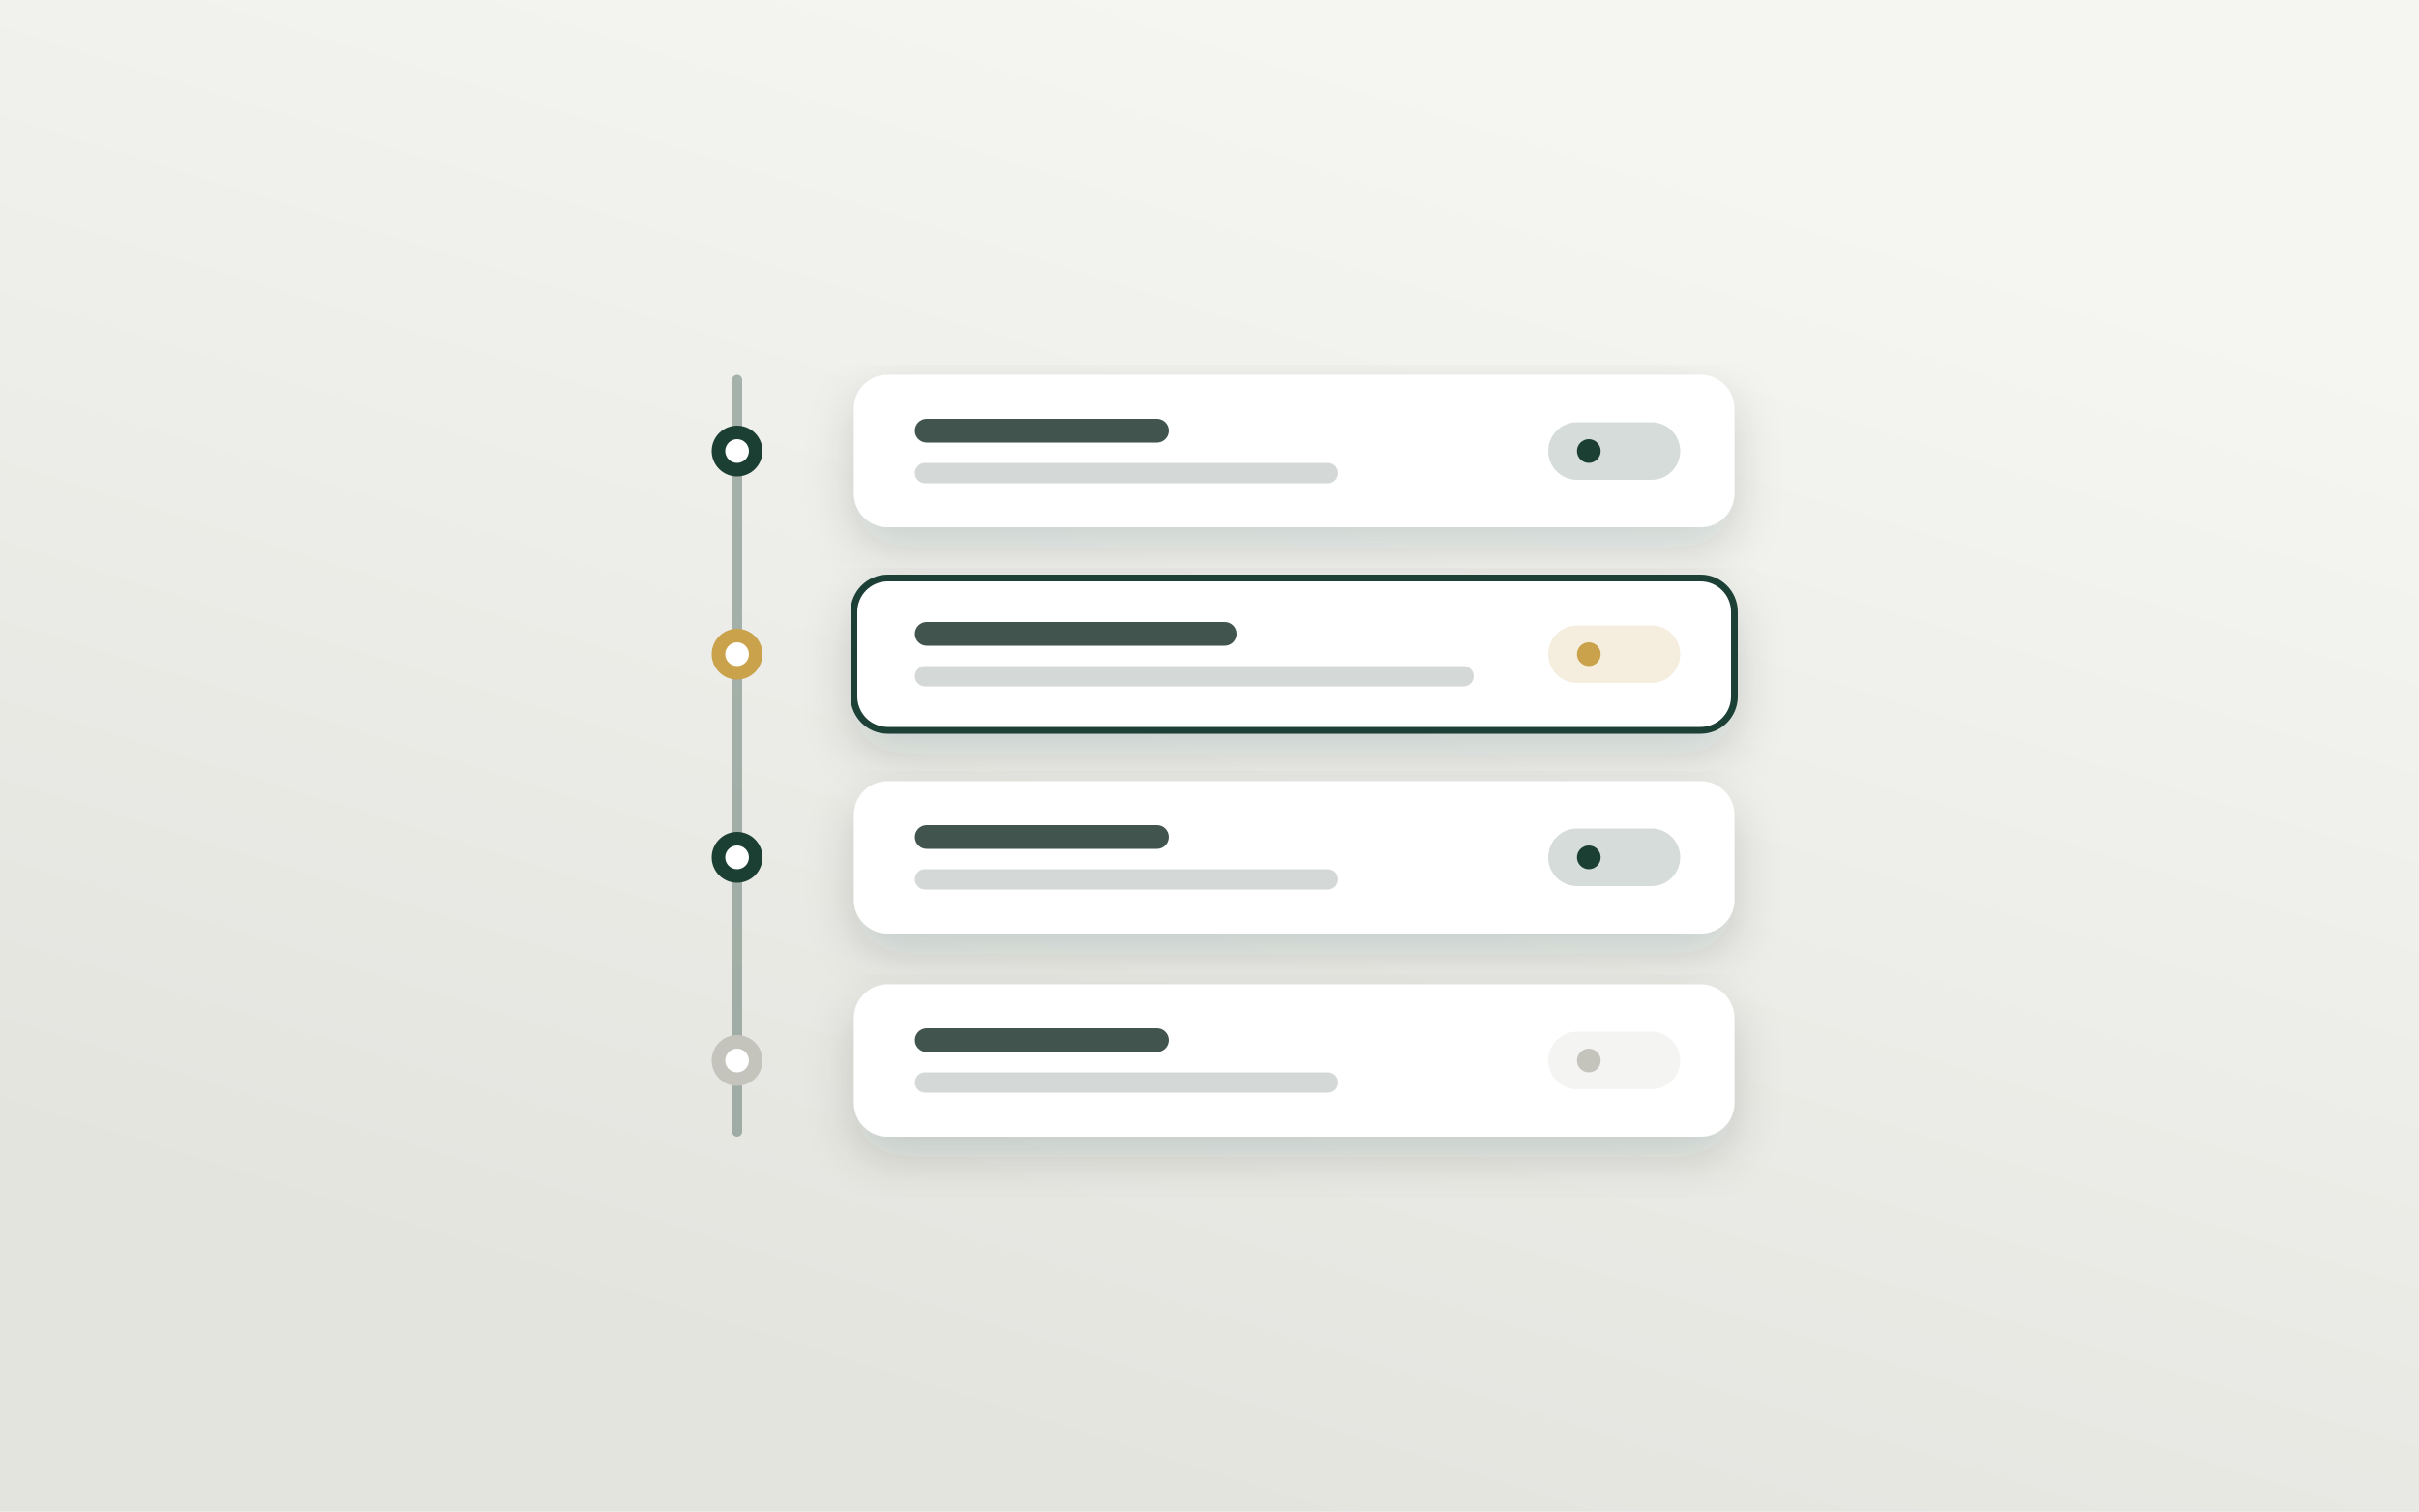
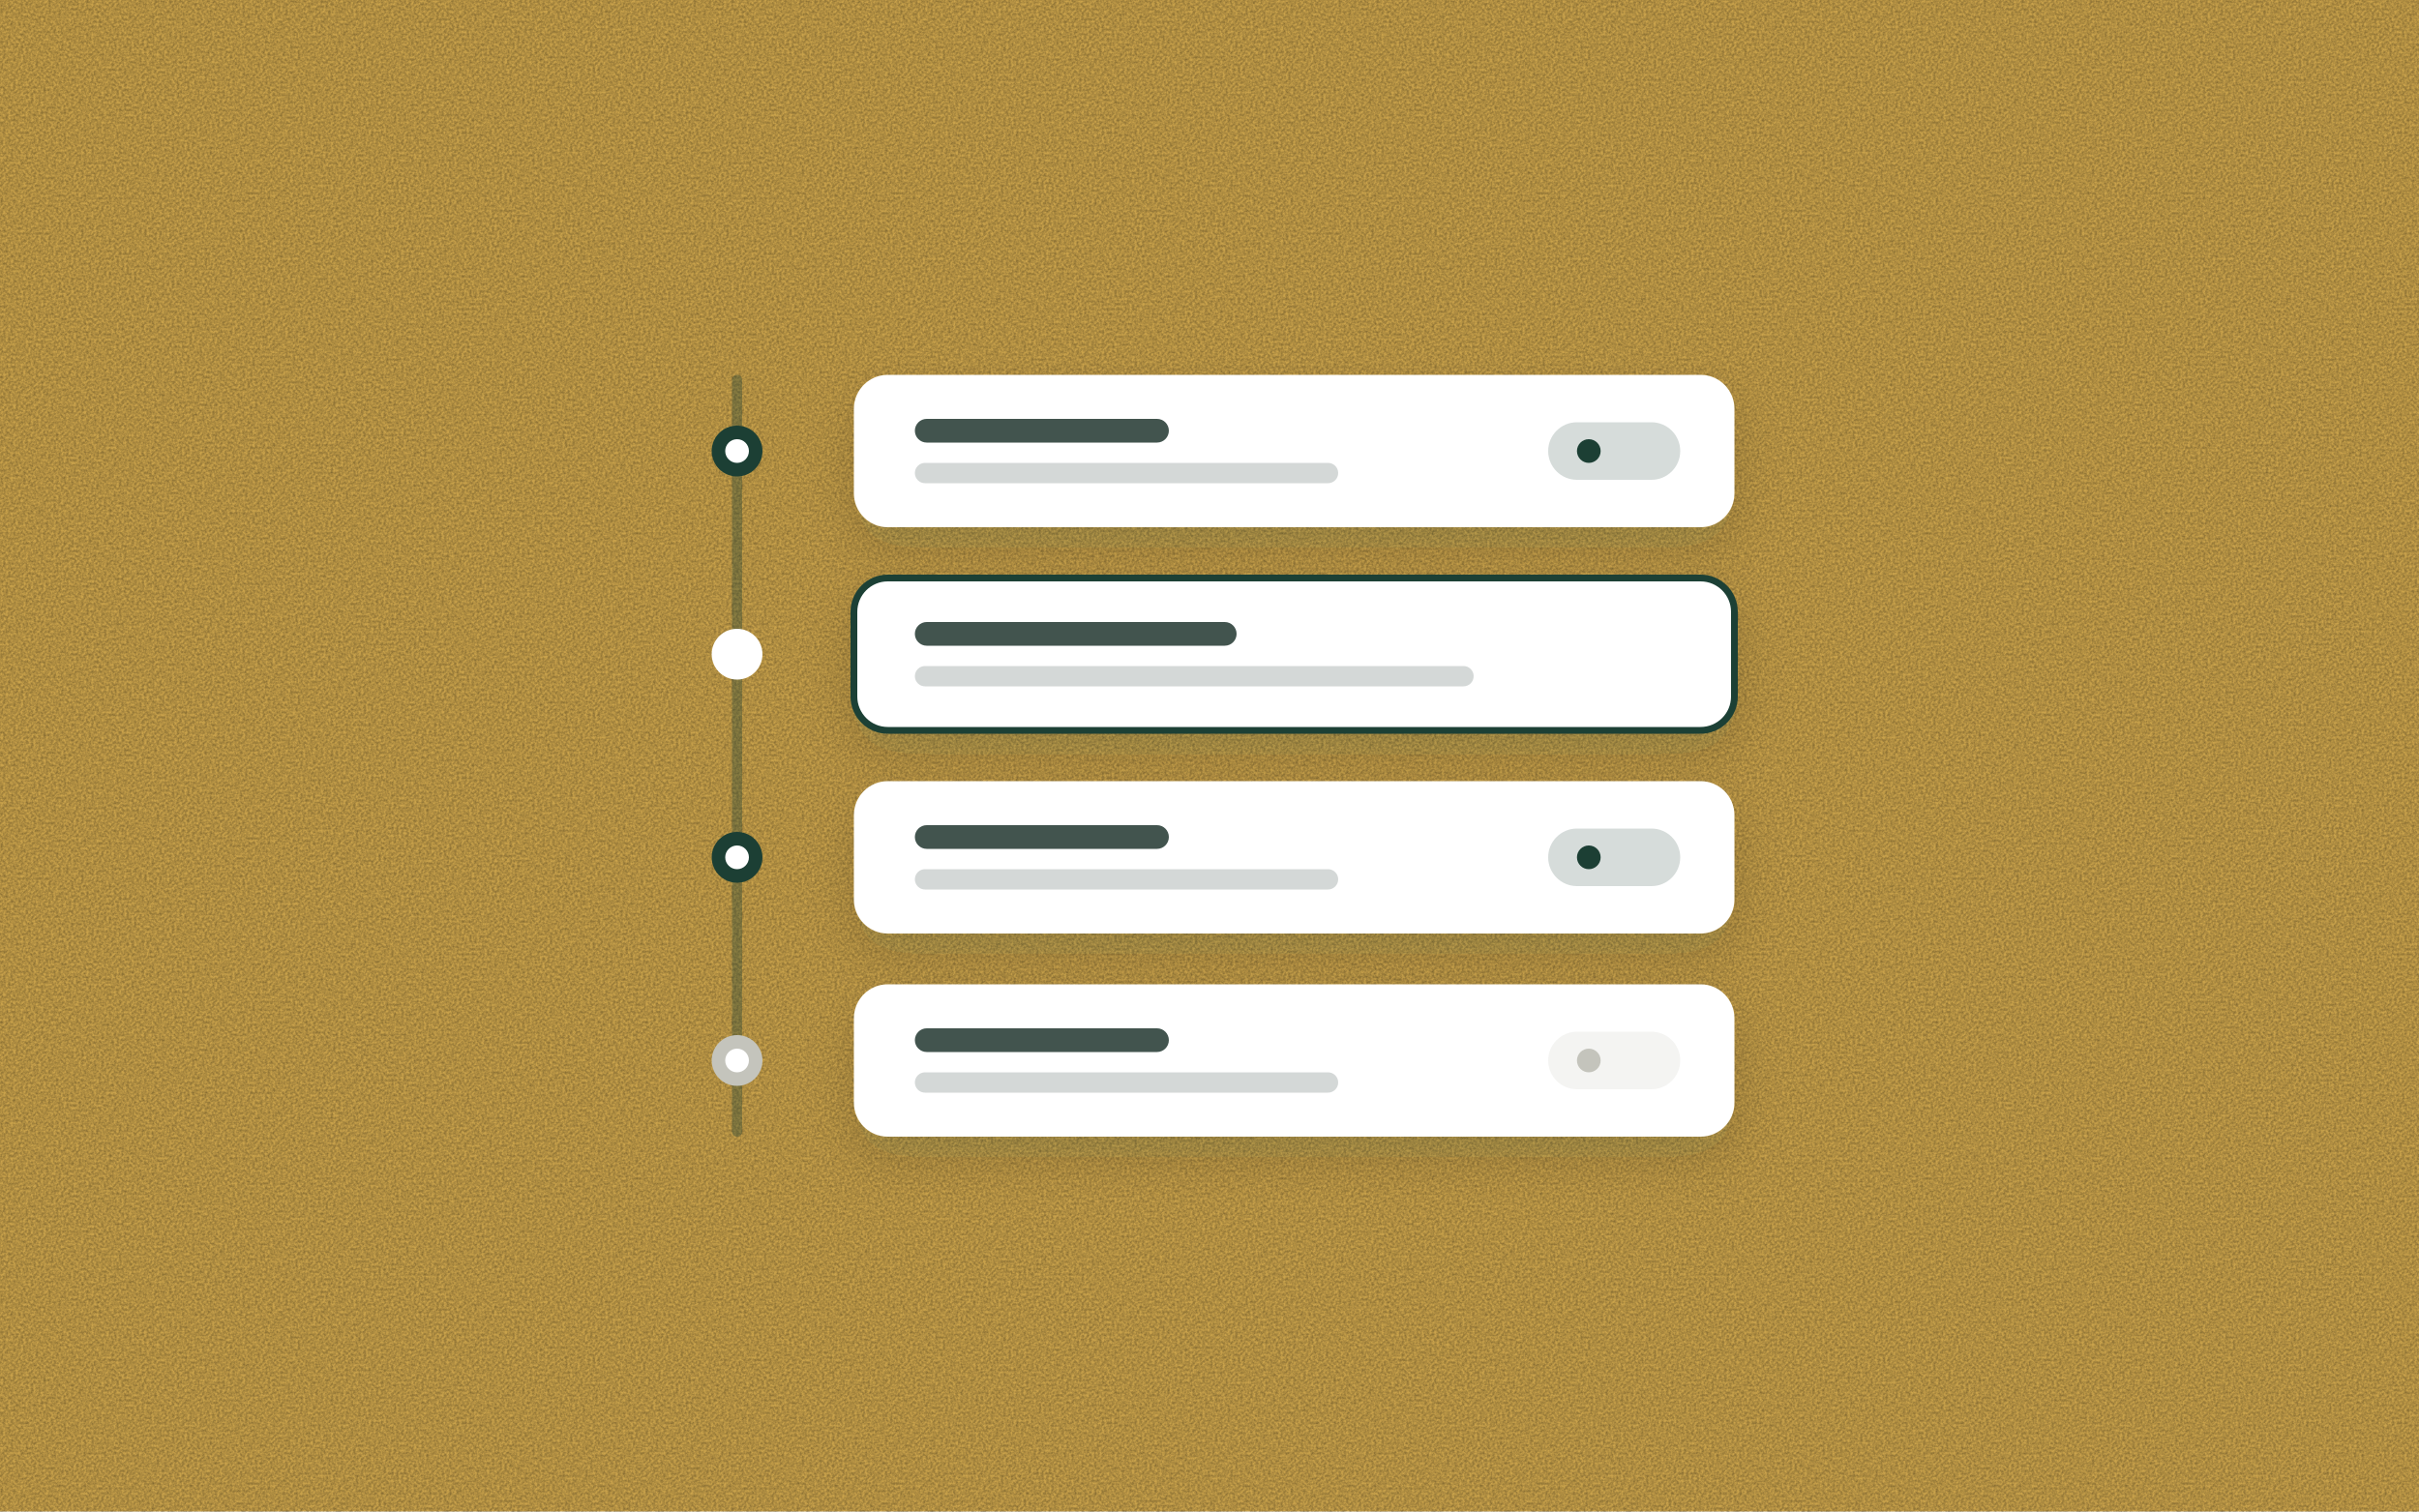
<svg xmlns="http://www.w3.org/2000/svg" viewBox="0 0 1200 750" width="1200" height="750">
  <defs>
    <linearGradient id="bg" x1="0.7" y1="0.1" x2="0.3" y2="0.9">
-       <stop offset="0" stop-color="#f5f5f2" />
-       <stop offset="1" stop-color="#e4e4df" />
+       <stop offset="0" stop-color="#c9a24b" />
+       <stop offset="1" stop-color="#c9a24b" />
    </linearGradient>
    <filter id="sh" x="-20%" y="-20%" width="140%" height="160%">
      <feDropShadow dx="0" dy="12" stdDeviation="14" flood-color="#132a22" flood-opacity=".16" />
    </filter>
+     <filter id="noise" x="0" y="0" width="100%" height="100%">
+       <feTurbulence type="fractalNoise" baseFrequency=".8" numOctaves="2" stitchTiles="stitch" />
+       <feColorMatrix values="0 0 0 0 0 0 0 0 0 0 0 0 0 0 0 .5 0 0 0 -.12" />
+     </filter>
  </defs>
  <rect width="1200" height="750" fill="url(#bg)" />
+   <rect width="1200" height="750" filter="url(#noise)" />
  <g transform="translate(600 375) scale(0.84) translate(-600 -375)">
    <rect x="318" y="150" width="6" height="450" rx="3" fill="#1c3f34" fill-opacity=".35" />
    <circle cx="321" cy="195" r="15" fill="#1c3f34" />
    <circle cx="321" cy="195" r="7" fill="#fff" />
    <g filter="url(#sh)">
      <rect x="390" y="150" width="520" height="90" rx="20" fill="#fff" />
    </g>
    <rect x="426" y="176" width="150" height="14" rx="7" fill="#132a22" fill-opacity=".8" />
    <rect x="426" y="202" width="250" height="12" rx="6" fill="#132a22" fill-opacity=".18" />
    <rect x="800" y="178" width="78" height="34" rx="17" fill="#1c3f34" fill-opacity=".18" />
    <circle cx="824" cy="195" r="7" fill="#1c3f34" />
-     <circle cx="321" cy="315" r="15" fill="#c9a24b" />
+     <circle cx="321" cy="315" r="15" fill="#ffffff" />
    <circle cx="321" cy="315" r="7" fill="#fff" />
    <g filter="url(#sh)">
      <rect x="390" y="270" width="520" height="90" rx="20" fill="#fff" stroke="#1c3f34" stroke-width="4" />
    </g>
    <rect x="426" y="296" width="190" height="14" rx="7" fill="#132a22" fill-opacity=".8" />
    <rect x="426" y="322" width="330" height="12" rx="6" fill="#132a22" fill-opacity=".18" />
-     <rect x="800" y="298" width="78" height="34" rx="17" fill="#c9a24b" fill-opacity=".18" />
-     <circle cx="824" cy="315" r="7" fill="#c9a24b" />
+     <rect x="800" y="298" width="78" height="34" rx="17" fill="#ffffff" fill-opacity=".18" />
+     <circle cx="824" cy="315" r="7" fill="#ffffff" />
    <circle cx="321" cy="435" r="15" fill="#1c3f34" />
    <circle cx="321" cy="435" r="7" fill="#fff" />
    <g filter="url(#sh)">
      <rect x="390" y="390" width="520" height="90" rx="20" fill="#fff" />
    </g>
    <rect x="426" y="416" width="150" height="14" rx="7" fill="#132a22" fill-opacity=".8" />
    <rect x="426" y="442" width="250" height="12" rx="6" fill="#132a22" fill-opacity=".18" />
    <rect x="800" y="418" width="78" height="34" rx="17" fill="#1c3f34" fill-opacity=".18" />
    <circle cx="824" cy="435" r="7" fill="#1c3f34" />
    <circle cx="321" cy="555" r="15" fill="#c4c4bc" />
    <circle cx="321" cy="555" r="7" fill="#fff" />
    <g filter="url(#sh)">
      <rect x="390" y="510" width="520" height="90" rx="20" fill="#fff" />
    </g>
    <rect x="426" y="536" width="150" height="14" rx="7" fill="#132a22" fill-opacity=".8" />
    <rect x="426" y="562" width="250" height="12" rx="6" fill="#132a22" fill-opacity=".18" />
    <rect x="800" y="538" width="78" height="34" rx="17" fill="#c4c4bc" fill-opacity=".18" />
    <circle cx="824" cy="555" r="7" fill="#c4c4bc" />
  </g>
</svg>
